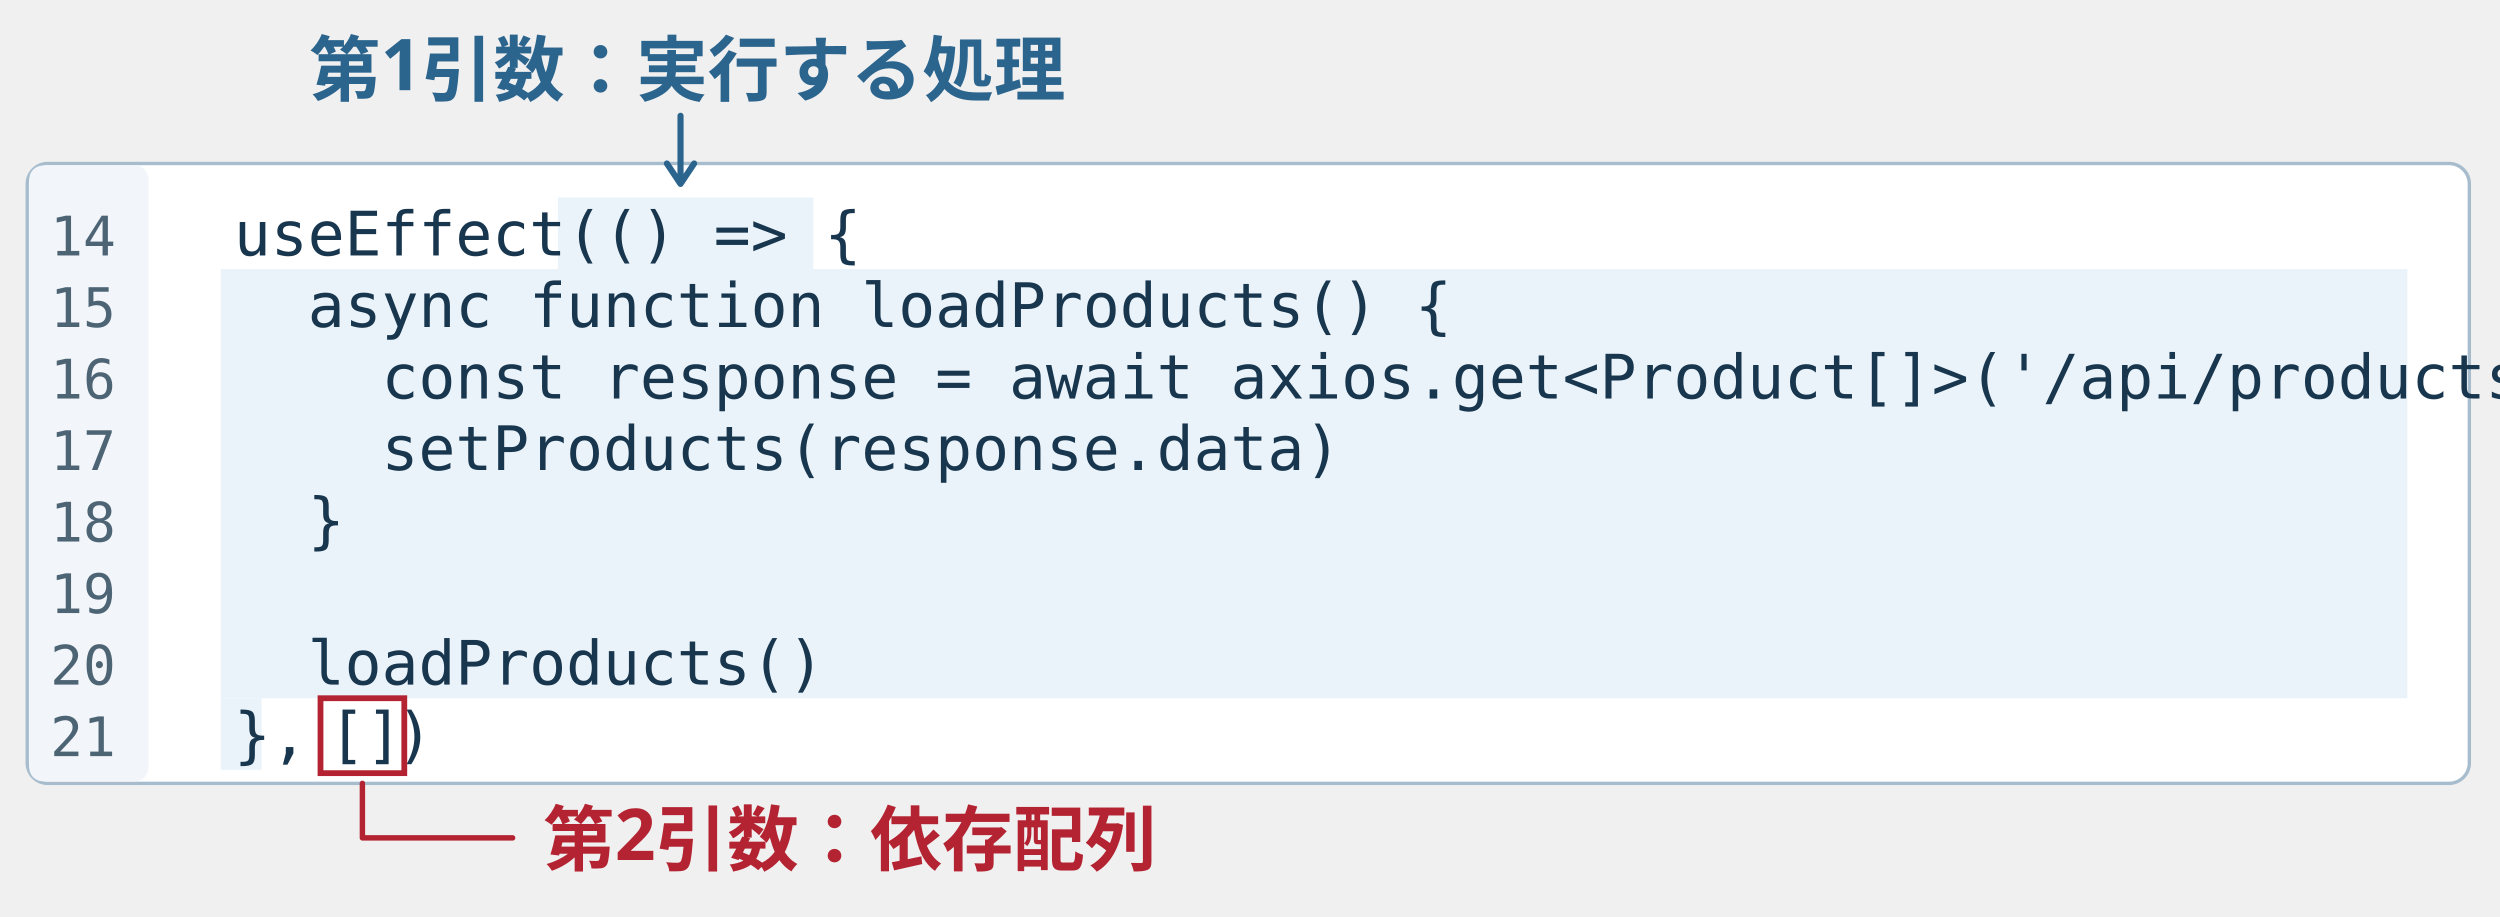
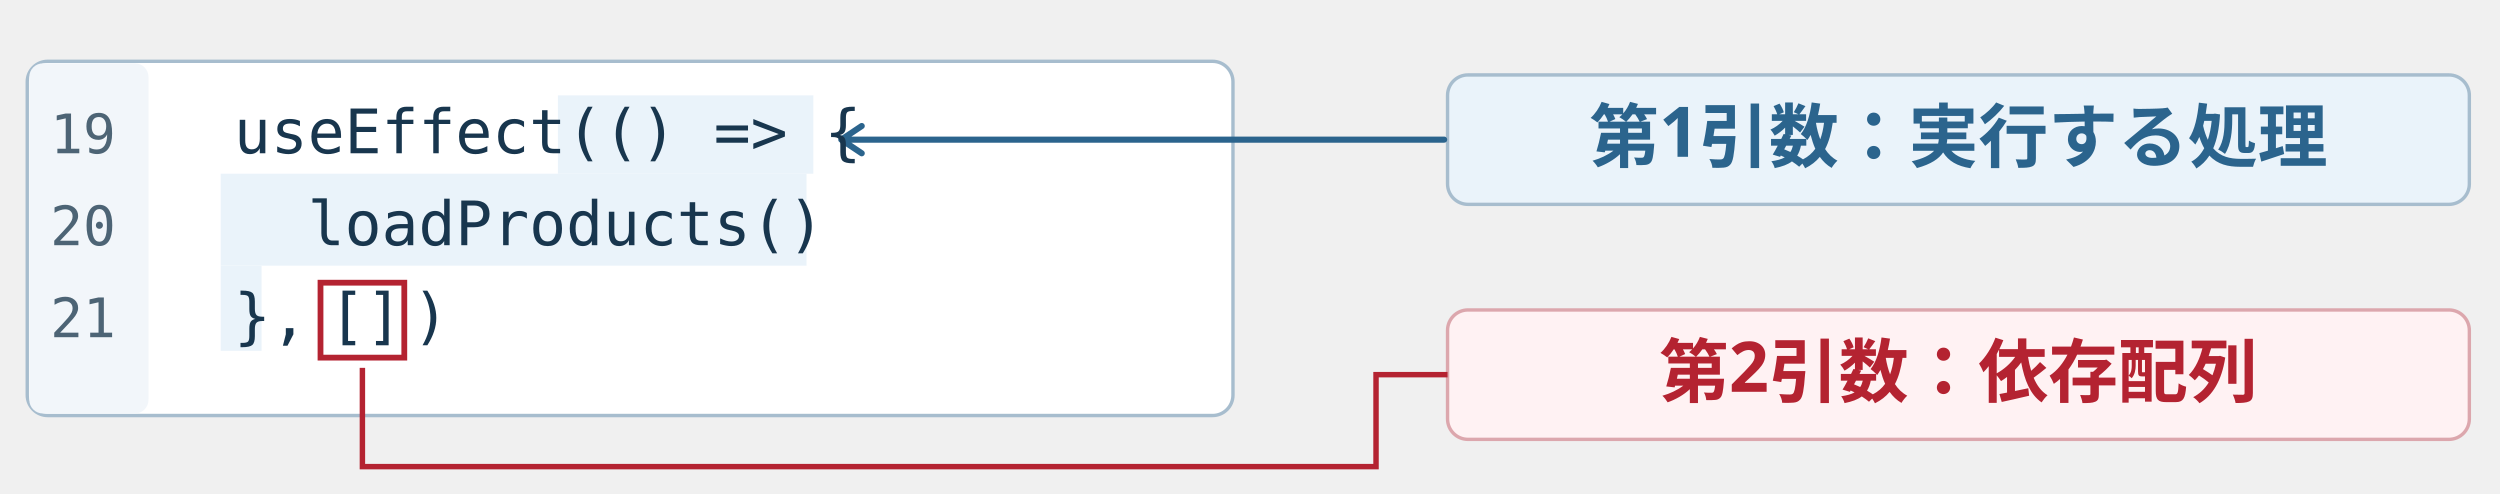
- <svg xmlns="http://www.w3.org/2000/svg" width="734" height="269" viewBox="0 0 734 269" font-family="Meiryo, sans-serif" role="img">
-   <text x="201.8" y="28" font-size="21" fill="#2b648d" text-anchor="middle" font-weight="700" xml:space="preserve">第1引数：実行する処理</text>
-   <rect x="8" y="48" width="717" height="182" rx="6" fill="#fff" stroke="#a7bdce" stroke-width="1" />
-   <rect x="8.6" y="48.6" width="35" height="180.8" rx="4" fill="#f2f6fa" stroke="none" stroke-width="1" />
-   <rect x="163.8" y="58" width="75" height="21" rx="0" fill="#eaf3fa" stroke="none" stroke-width="1" />
-   <rect x="64.8" y="79" width="642" height="126" rx="0" fill="#eaf3fa" stroke="none" stroke-width="1" />
-   <rect x="64.8" y="205" width="12" height="21" rx="0" fill="#eaf3fa" stroke="none" stroke-width="1" />
-   <path d="M199.8 34V54M195.8 48L199.8 54L203.8 48" fill="none" stroke="#2b648d" stroke-width="1.8" stroke-linecap="round" stroke-linejoin="round" />
-   <text x="34" y="75" font-size="16.0" fill="#4d6475" text-anchor="end" font-family="Consolas, MS Gothic, monospace" xml:space="preserve">14</text>
-   <text x="47" y="75" font-size="18" fill="#18364e" text-anchor="start" font-family="Consolas, MS Gothic, monospace" xml:space="preserve">  useEffect(() =&gt; {</text>
-   <text x="34" y="96" font-size="16.0" fill="#4d6475" text-anchor="end" font-family="Consolas, MS Gothic, monospace" xml:space="preserve">15</text>
-   <text x="47" y="96" font-size="18" fill="#18364e" text-anchor="start" font-family="Consolas, MS Gothic, monospace" xml:space="preserve">    async function loadProducts() {</text>
-   <text x="34" y="117" font-size="16.0" fill="#4d6475" text-anchor="end" font-family="Consolas, MS Gothic, monospace" xml:space="preserve">16</text>
-   <text x="47" y="117" font-size="18" fill="#18364e" text-anchor="start" font-family="Consolas, MS Gothic, monospace" xml:space="preserve">      const response = await axios.get&lt;Product[]&gt;('/api/products')</text>
-   <text x="34" y="138" font-size="16.0" fill="#4d6475" text-anchor="end" font-family="Consolas, MS Gothic, monospace" xml:space="preserve">17</text>
-   <text x="47" y="138" font-size="18" fill="#18364e" text-anchor="start" font-family="Consolas, MS Gothic, monospace" xml:space="preserve">      setProducts(response.data)</text>
-   <text x="34" y="159" font-size="16.0" fill="#4d6475" text-anchor="end" font-family="Consolas, MS Gothic, monospace" xml:space="preserve">18</text>
-   <text x="47" y="159" font-size="18" fill="#18364e" text-anchor="start" font-family="Consolas, MS Gothic, monospace" xml:space="preserve">    }</text>
-   <text x="34" y="180" font-size="16.0" fill="#4d6475" text-anchor="end" font-family="Consolas, MS Gothic, monospace" xml:space="preserve">19</text>
-   <text x="47" y="180" font-size="18" fill="#18364e" text-anchor="start" font-family="Consolas, MS Gothic, monospace" xml:space="preserve" />
-   <text x="34" y="201" font-size="16.0" fill="#4d6475" text-anchor="end" font-family="Consolas, MS Gothic, monospace" xml:space="preserve">20</text>
-   <text x="47" y="201" font-size="18" fill="#18364e" text-anchor="start" font-family="Consolas, MS Gothic, monospace" xml:space="preserve">    loadProducts()</text>
-   <text x="34" y="222" font-size="16.0" fill="#4d6475" text-anchor="end" font-family="Consolas, MS Gothic, monospace" xml:space="preserve">21</text>
-   <text x="47" y="222" font-size="18" fill="#18364e" text-anchor="start" font-family="Consolas, MS Gothic, monospace" xml:space="preserve">  }, </text>
-   <text x="96.5" y="222" font-size="18" fill="#18364e" text-anchor="start" font-family="Consolas, MS Gothic, monospace" xml:space="preserve">[]</text>
-   <text x="116.3" y="222" font-size="18" fill="#18364e" text-anchor="start" font-family="Consolas, MS Gothic, monospace" xml:space="preserve">)</text>
-   <rect x="94.1" y="205" width="24.6" height="22" rx="0" fill="none" stroke="#b42331" stroke-width="1.7" />
-   <path d="M106.4 230V246H150.5" fill="none" stroke="#b42331" stroke-width="1.6" stroke-linecap="round" stroke-linejoin="round" />
-   <text x="159.5" y="254" font-size="21" fill="#b42331" text-anchor="start" font-weight="700" xml:space="preserve">第2引数：依存配列</text>
+ <svg xmlns="http://www.w3.org/2000/svg" width="734" height="145" viewBox="0 0 734 145" font-family="Meiryo, sans-serif" role="img">
+   <rect x="8" y="18" width="354" height="104" rx="6" fill="#fff" stroke="#a7bdce" />
+   <rect x="8.6" y="18.6" width="35" height="102.8" rx="4" fill="#f2f6fa" />
+   <rect x="163.8" y="28" width="75" height="23" fill="#eaf3fa" />
+   <rect x="64.8" y="51" width="172" height="27" fill="#eaf3fa" />
+   <rect x="64.8" y="78" width="12" height="25" fill="#eaf3fa" />
+   <rect x="425" y="22" width="300" height="38" rx="6" fill="#eaf3fa" stroke="#a7bdce" />
+   <text x="575" y="47.5" font-size="20.5" fill="#2b648d" text-anchor="middle" font-weight="700" xml:space="preserve">第1引数：実行する処理</text>
+   <path d="M424 41H247m6 -4 -6 4 6 4" fill="none" stroke="#2b648d" stroke-width="1.8" stroke-linecap="round" stroke-linejoin="round" />
+   <text x="34" y="45" font-size="16" fill="#4d6475" text-anchor="end" font-family="Consolas, MS Gothic, monospace" xml:space="preserve">19</text>
+   <text x="47" y="45" font-size="18" fill="#18364e" text-anchor="start" font-family="Consolas, MS Gothic, monospace" xml:space="preserve">  useEffect(() =&gt; {</text>
+   <text x="34" y="72" font-size="16" fill="#4d6475" text-anchor="end" font-family="Consolas, MS Gothic, monospace" xml:space="preserve">20</text>
+   <text x="47" y="72" font-size="18" fill="#18364e" text-anchor="start" font-family="Consolas, MS Gothic, monospace" xml:space="preserve">    loadProducts()</text>
+   <text x="34" y="99" font-size="16" fill="#4d6475" text-anchor="end" font-family="Consolas, MS Gothic, monospace" xml:space="preserve">21</text>
+   <text x="47" y="99" font-size="18" fill="#18364e" text-anchor="start" font-family="Consolas, MS Gothic, monospace" xml:space="preserve">  }, </text>
+   <text x="96.5" y="99" font-size="18" fill="#18364e" text-anchor="start" font-family="Consolas, MS Gothic, monospace" xml:space="preserve">[]</text>
+   <text x="121" y="99" font-size="18" fill="#18364e" text-anchor="start" font-family="Consolas, MS Gothic, monospace" xml:space="preserve">)</text>
+   <rect x="94.1" y="83" width="24.6" height="22" fill="none" stroke="#b42331" stroke-width="1.7" />
+   <rect x="425" y="91" width="300" height="38" rx="6" fill="#fff2f3" stroke="#dca7ad" />
+   <path d="M106.4 108V137H404V110H425" fill="none" stroke="#b42331" stroke-width="1.6" />
+   <text x="575" y="116.5" font-size="20.5" fill="#b42331" text-anchor="middle" font-weight="700" xml:space="preserve">第2引数：依存配列</text>
</svg>
